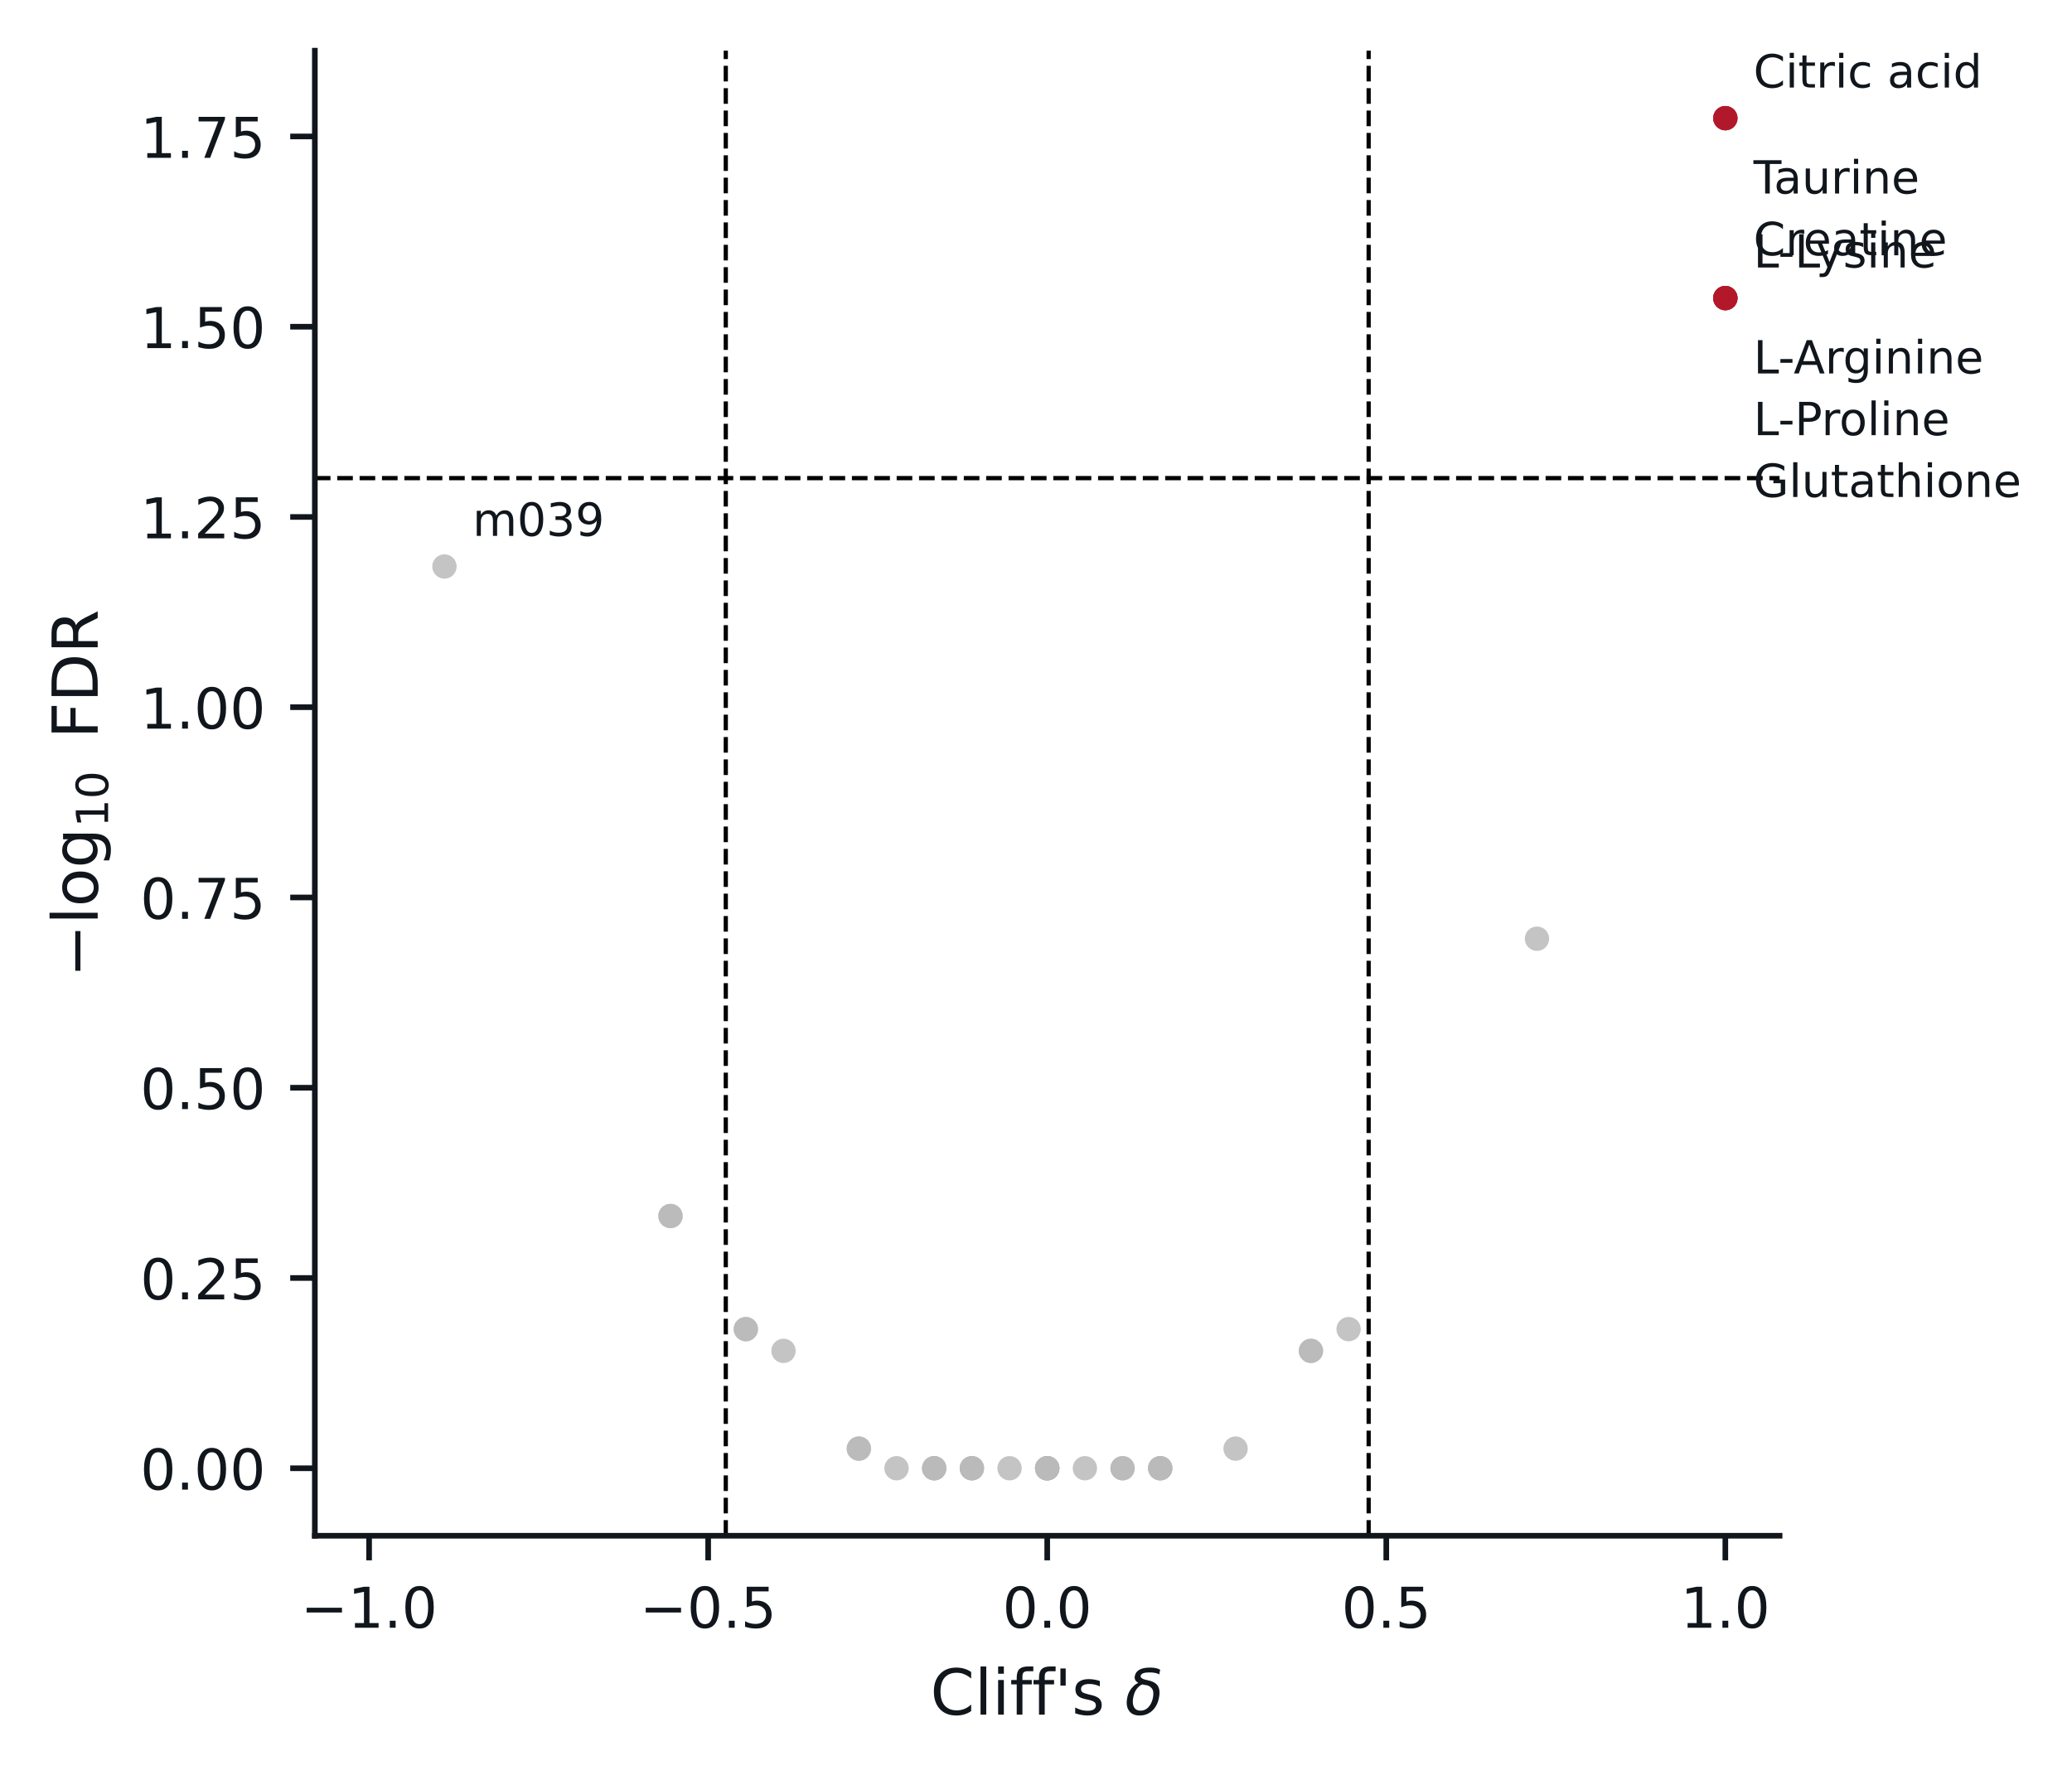
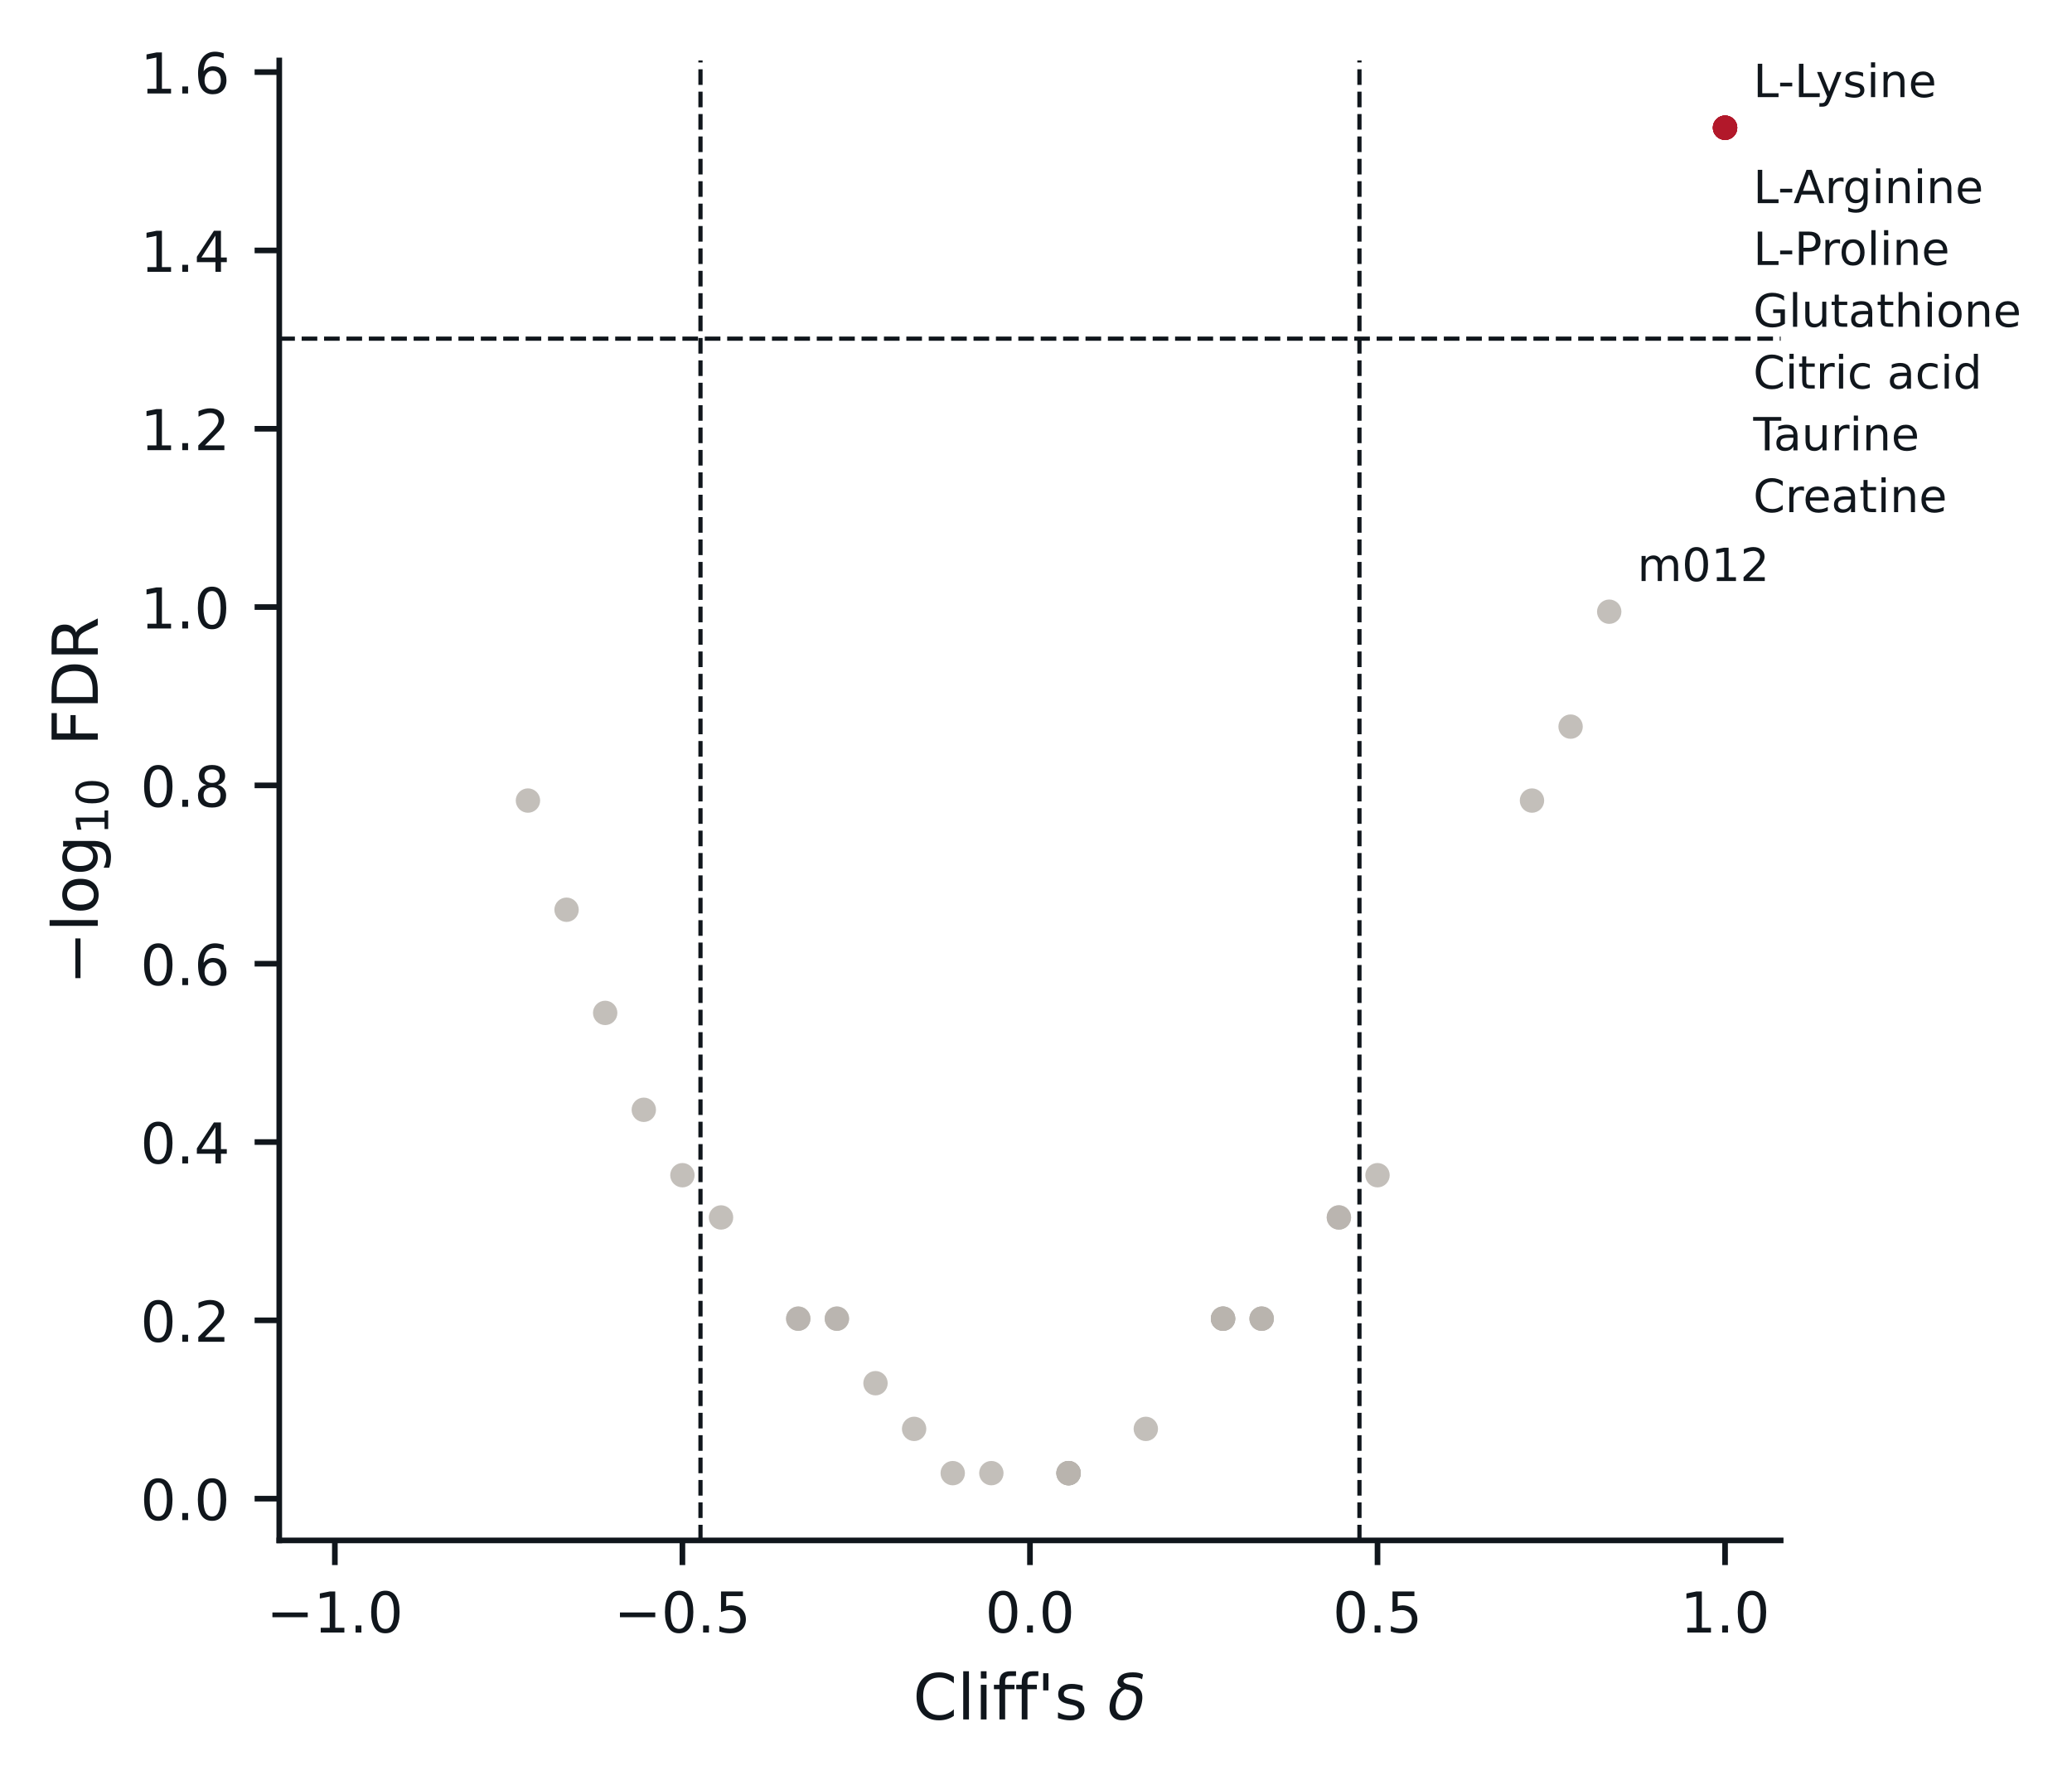
- <svg xmlns="http://www.w3.org/2000/svg" xmlns:xlink="http://www.w3.org/1999/xlink" width="294.446pt" height="252.925pt" viewBox="0 0 294.446 252.925" version="1.1">
+ <svg xmlns="http://www.w3.org/2000/svg" xmlns:xlink="http://www.w3.org/1999/xlink" width="294.209pt" height="253.409pt" viewBox="0 0 294.209 253.409" version="1.1">
  <defs>
    <style type="text/css">*{stroke-linejoin: round; stroke-linecap: butt}</style>
  </defs>
  <g id="figure_1">
    <g id="patch_1">
-       <path d="M 0 252.925  L 294.446 252.925  L 294.446 0  L 0 0  L 0 252.925  z " style="fill: none" />
+       <path d="M -0 253.409  L 294.209 253.409  L 294.209 0  L -0 0  L -0 253.409  z " style="fill: none" />
    </g>
    <g id="axes_1">
      <g id="patch_2">
-         <path d="M 44.742 218.272  L 252.893 218.272  L 252.893 7.2  L 44.742 7.2  L 44.742 218.272  z " style="fill: none" />
+         <path d="M 39.653 218.756  L 252.843 218.756  L 252.843 8.585  L 39.653 8.585  L 39.653 218.756  z " style="fill: none" />
      </g>
      <g id="PathCollection_1">
        <defs>
-           <path id="C0_0_5ba7ec639c" d="M 0 1.732  C 0.459 1.732 0.9 1.55 1.225 1.225  C 1.55 0.9 1.732 0.459 1.732 -0  C 1.732 -0.459 1.55 -0.9 1.225 -1.225  C 0.9 -1.55 0.459 -1.732 0 -1.732  C -0.459 -1.732 -0.9 -1.55 -1.225 -1.225  C -1.55 -0.9 -1.732 -0.459 -1.732 0  C -1.732 0.459 -1.55 0.9 -1.225 1.225  C -0.9 1.55 -0.459 1.732 0 1.732  z " />
+           <path id="C0_0_30619b198d" d="M 0 1.732  C 0.459 1.732 0.9 1.55 1.225 1.225  C 1.55 0.9 1.732 0.459 1.732 -0  C 1.732 -0.459 1.55 -0.9 1.225 -1.225  C 0.9 -1.55 0.459 -1.732 0 -1.732  C -0.459 -1.732 -0.9 -1.55 -1.225 -1.225  C -1.55 -0.9 -1.732 -0.459 -1.732 0  C -1.732 0.459 -1.55 0.9 -1.225 1.225  C -0.9 1.55 -0.459 1.732 0 1.732  z " />
        </defs>
-         <g clip-path="url(#p2caeb91e31)">
-           <use xlink:href="#C0_0_5ba7ec639c" x="245.183" y="42.365" style="fill: #b2182b; fill-opacity: 0.85" />
-         </g>
-         <g clip-path="url(#p2caeb91e31)">
-           <use xlink:href="#C0_0_5ba7ec639c" x="245.183" y="42.365" style="fill: #b2182b; fill-opacity: 0.85" />
-         </g>
-         <g clip-path="url(#p2caeb91e31)">
-           <use xlink:href="#C0_0_5ba7ec639c" x="245.183" y="42.365" style="fill: #b2182b; fill-opacity: 0.85" />
-         </g>
-         <g clip-path="url(#p2caeb91e31)">
-           <use xlink:href="#C0_0_5ba7ec639c" x="245.183" y="42.365" style="fill: #b2182b; fill-opacity: 0.85" />
-         </g>
-         <g clip-path="url(#p2caeb91e31)">
-           <use xlink:href="#C0_0_5ba7ec639c" x="245.183" y="16.794" style="fill: #b2182b; fill-opacity: 0.85" />
-         </g>
-         <g clip-path="url(#p2caeb91e31)">
-           <use xlink:href="#C0_0_5ba7ec639c" x="245.183" y="16.794" style="fill: #b2182b; fill-opacity: 0.85" />
-         </g>
-         <g clip-path="url(#p2caeb91e31)">
-           <use xlink:href="#C0_0_5ba7ec639c" x="245.183" y="16.794" style="fill: #b2182b; fill-opacity: 0.85" />
-         </g>
-         <g clip-path="url(#p2caeb91e31)">
-           <use xlink:href="#C0_0_5ba7ec639c" x="63.159" y="80.514" style="fill: #bababa; fill-opacity: 0.85" />
-         </g>
-         <g clip-path="url(#p2caeb91e31)">
-           <use xlink:href="#C0_0_5ba7ec639c" x="218.415" y="133.416" style="fill: #bababa; fill-opacity: 0.85" />
-         </g>
-         <g clip-path="url(#p2caeb91e31)">
-           <use xlink:href="#C0_0_5ba7ec639c" x="95.281" y="172.83" style="fill: #bababa; fill-opacity: 0.85" />
-         </g>
-         <g clip-path="url(#p2caeb91e31)">
-           <use xlink:href="#C0_0_5ba7ec639c" x="95.281" y="172.83" style="fill: #bababa; fill-opacity: 0.85" />
-         </g>
-         <g clip-path="url(#p2caeb91e31)">
-           <use xlink:href="#C0_0_5ba7ec639c" x="191.647" y="188.908" style="fill: #bababa; fill-opacity: 0.85" />
-         </g>
-         <g clip-path="url(#p2caeb91e31)">
-           <use xlink:href="#C0_0_5ba7ec639c" x="105.988" y="188.908" style="fill: #bababa; fill-opacity: 0.85" />
-         </g>
-         <g clip-path="url(#p2caeb91e31)">
-           <use xlink:href="#C0_0_5ba7ec639c" x="105.988" y="188.908" style="fill: #bababa; fill-opacity: 0.85" />
-         </g>
-         <g clip-path="url(#p2caeb91e31)">
-           <use xlink:href="#C0_0_5ba7ec639c" x="186.293" y="191.995" style="fill: #bababa; fill-opacity: 0.85" />
-         </g>
-         <g clip-path="url(#p2caeb91e31)">
-           <use xlink:href="#C0_0_5ba7ec639c" x="186.293" y="191.995" style="fill: #bababa; fill-opacity: 0.85" />
-         </g>
-         <g clip-path="url(#p2caeb91e31)">
-           <use xlink:href="#C0_0_5ba7ec639c" x="111.342" y="191.995" style="fill: #bababa; fill-opacity: 0.85" />
-         </g>
-         <g clip-path="url(#p2caeb91e31)">
-           <use xlink:href="#C0_0_5ba7ec639c" x="175.586" y="205.888" style="fill: #bababa; fill-opacity: 0.85" />
-         </g>
-         <g clip-path="url(#p2caeb91e31)">
-           <use xlink:href="#C0_0_5ba7ec639c" x="122.049" y="205.888" style="fill: #bababa; fill-opacity: 0.85" />
-         </g>
-         <g clip-path="url(#p2caeb91e31)">
-           <use xlink:href="#C0_0_5ba7ec639c" x="122.049" y="205.888" style="fill: #bababa; fill-opacity: 0.85" />
-         </g>
-         <g clip-path="url(#p2caeb91e31)">
-           <use xlink:href="#C0_0_5ba7ec639c" x="127.403" y="208.678" style="fill: #bababa; fill-opacity: 0.85" />
-         </g>
-         <g clip-path="url(#p2caeb91e31)">
-           <use xlink:href="#C0_0_5ba7ec639c" x="132.757" y="208.678" style="fill: #bababa; fill-opacity: 0.85" />
-         </g>
-         <g clip-path="url(#p2caeb91e31)">
-           <use xlink:href="#C0_0_5ba7ec639c" x="164.878" y="208.678" style="fill: #bababa; fill-opacity: 0.85" />
-         </g>
-         <g clip-path="url(#p2caeb91e31)">
-           <use xlink:href="#C0_0_5ba7ec639c" x="164.878" y="208.678" style="fill: #bababa; fill-opacity: 0.85" />
-         </g>
-         <g clip-path="url(#p2caeb91e31)">
-           <use xlink:href="#C0_0_5ba7ec639c" x="132.757" y="208.678" style="fill: #bababa; fill-opacity: 0.85" />
-         </g>
-         <g clip-path="url(#p2caeb91e31)">
-           <use xlink:href="#C0_0_5ba7ec639c" x="164.878" y="208.678" style="fill: #bababa; fill-opacity: 0.85" />
-         </g>
-         <g clip-path="url(#p2caeb91e31)">
-           <use xlink:href="#C0_0_5ba7ec639c" x="132.757" y="208.678" style="fill: #bababa; fill-opacity: 0.85" />
-         </g>
-         <g clip-path="url(#p2caeb91e31)">
-           <use xlink:href="#C0_0_5ba7ec639c" x="159.525" y="208.678" style="fill: #bababa; fill-opacity: 0.85" />
-         </g>
-         <g clip-path="url(#p2caeb91e31)">
-           <use xlink:href="#C0_0_5ba7ec639c" x="138.11" y="208.678" style="fill: #bababa; fill-opacity: 0.85" />
-         </g>
-         <g clip-path="url(#p2caeb91e31)">
-           <use xlink:href="#C0_0_5ba7ec639c" x="138.11" y="208.678" style="fill: #bababa; fill-opacity: 0.85" />
-         </g>
-         <g clip-path="url(#p2caeb91e31)">
-           <use xlink:href="#C0_0_5ba7ec639c" x="138.11" y="208.678" style="fill: #bababa; fill-opacity: 0.85" />
-         </g>
-         <g clip-path="url(#p2caeb91e31)">
-           <use xlink:href="#C0_0_5ba7ec639c" x="159.525" y="208.678" style="fill: #bababa; fill-opacity: 0.85" />
-         </g>
-         <g clip-path="url(#p2caeb91e31)">
-           <use xlink:href="#C0_0_5ba7ec639c" x="143.464" y="208.678" style="fill: #bababa; fill-opacity: 0.85" />
-         </g>
-         <g clip-path="url(#p2caeb91e31)">
-           <use xlink:href="#C0_0_5ba7ec639c" x="154.171" y="208.678" style="fill: #bababa; fill-opacity: 0.85" />
-         </g>
-         <g clip-path="url(#p2caeb91e31)">
-           <use xlink:href="#C0_0_5ba7ec639c" x="148.817" y="208.678" style="fill: #bababa; fill-opacity: 0.85" />
-         </g>
-         <g clip-path="url(#p2caeb91e31)">
-           <use xlink:href="#C0_0_5ba7ec639c" x="148.817" y="208.678" style="fill: #bababa; fill-opacity: 0.85" />
-         </g>
-         <g clip-path="url(#p2caeb91e31)">
-           <use xlink:href="#C0_0_5ba7ec639c" x="148.817" y="208.678" style="fill: #bababa; fill-opacity: 0.85" />
-         </g>
-         <g clip-path="url(#p2caeb91e31)">
-           <use xlink:href="#C0_0_5ba7ec639c" x="148.817" y="208.678" style="fill: #bababa; fill-opacity: 0.85" />
-         </g>
-         <g clip-path="url(#p2caeb91e31)">
-           <use xlink:href="#C0_0_5ba7ec639c" x="148.817" y="208.678" style="fill: #bababa; fill-opacity: 0.85" />
-         </g>
-         <g clip-path="url(#p2caeb91e31)">
-           <use xlink:href="#C0_0_5ba7ec639c" x="148.817" y="208.678" style="fill: #bababa; fill-opacity: 0.85" />
+         <g clip-path="url(#p2fa3272f26)">
+           <use xlink:href="#C0_0_30619b198d" x="244.947" y="18.139" style="fill: #b2182b; fill-opacity: 0.85" />
+         </g>
+         <g clip-path="url(#p2fa3272f26)">
+           <use xlink:href="#C0_0_30619b198d" x="244.947" y="18.139" style="fill: #b2182b; fill-opacity: 0.85" />
+         </g>
+         <g clip-path="url(#p2fa3272f26)">
+           <use xlink:href="#C0_0_30619b198d" x="244.947" y="18.139" style="fill: #b2182b; fill-opacity: 0.85" />
+         </g>
+         <g clip-path="url(#p2fa3272f26)">
+           <use xlink:href="#C0_0_30619b198d" x="244.947" y="18.139" style="fill: #b2182b; fill-opacity: 0.85" />
+         </g>
+         <g clip-path="url(#p2fa3272f26)">
+           <use xlink:href="#C0_0_30619b198d" x="244.947" y="18.139" style="fill: #b2182b; fill-opacity: 0.85" />
+         </g>
+         <g clip-path="url(#p2fa3272f26)">
+           <use xlink:href="#C0_0_30619b198d" x="244.947" y="18.139" style="fill: #b2182b; fill-opacity: 0.85" />
+         </g>
+         <g clip-path="url(#p2fa3272f26)">
+           <use xlink:href="#C0_0_30619b198d" x="244.947" y="18.139" style="fill: #b2182b; fill-opacity: 0.85" />
+         </g>
+         <g clip-path="url(#p2fa3272f26)">
+           <use xlink:href="#C0_0_30619b198d" x="228.497" y="86.868" style="fill: #b8b4ae; fill-opacity: 0.85" />
+         </g>
+         <g clip-path="url(#p2fa3272f26)">
+           <use xlink:href="#C0_0_30619b198d" x="223.013" y="103.189" style="fill: #b8b4ae; fill-opacity: 0.85" />
+         </g>
+         <g clip-path="url(#p2fa3272f26)">
+           <use xlink:href="#C0_0_30619b198d" x="217.53" y="113.69" style="fill: #b8b4ae; fill-opacity: 0.85" />
+         </g>
+         <g clip-path="url(#p2fa3272f26)">
+           <use xlink:href="#C0_0_30619b198d" x="74.965" y="113.69" style="fill: #b8b4ae; fill-opacity: 0.85" />
+         </g>
+         <g clip-path="url(#p2fa3272f26)">
+           <use xlink:href="#C0_0_30619b198d" x="80.448" y="129.193" style="fill: #b8b4ae; fill-opacity: 0.85" />
+         </g>
+         <g clip-path="url(#p2fa3272f26)">
+           <use xlink:href="#C0_0_30619b198d" x="85.931" y="143.844" style="fill: #b8b4ae; fill-opacity: 0.85" />
+         </g>
+         <g clip-path="url(#p2fa3272f26)">
+           <use xlink:href="#C0_0_30619b198d" x="91.415" y="157.603" style="fill: #b8b4ae; fill-opacity: 0.85" />
+         </g>
+         <g clip-path="url(#p2fa3272f26)">
+           <use xlink:href="#C0_0_30619b198d" x="195.597" y="166.892" style="fill: #b8b4ae; fill-opacity: 0.85" />
+         </g>
+         <g clip-path="url(#p2fa3272f26)">
+           <use xlink:href="#C0_0_30619b198d" x="96.898" y="166.892" style="fill: #b8b4ae; fill-opacity: 0.85" />
+         </g>
+         <g clip-path="url(#p2fa3272f26)">
+           <use xlink:href="#C0_0_30619b198d" x="190.114" y="172.893" style="fill: #b8b4ae; fill-opacity: 0.85" />
+         </g>
+         <g clip-path="url(#p2fa3272f26)">
+           <use xlink:href="#C0_0_30619b198d" x="190.114" y="172.893" style="fill: #b8b4ae; fill-opacity: 0.85" />
+         </g>
+         <g clip-path="url(#p2fa3272f26)">
+           <use xlink:href="#C0_0_30619b198d" x="102.381" y="172.893" style="fill: #b8b4ae; fill-opacity: 0.85" />
+         </g>
+         <g clip-path="url(#p2fa3272f26)">
+           <use xlink:href="#C0_0_30619b198d" x="179.147" y="187.267" style="fill: #b8b4ae; fill-opacity: 0.85" />
+         </g>
+         <g clip-path="url(#p2fa3272f26)">
+           <use xlink:href="#C0_0_30619b198d" x="113.348" y="187.267" style="fill: #b8b4ae; fill-opacity: 0.85" />
+         </g>
+         <g clip-path="url(#p2fa3272f26)">
+           <use xlink:href="#C0_0_30619b198d" x="179.147" y="187.267" style="fill: #b8b4ae; fill-opacity: 0.85" />
+         </g>
+         <g clip-path="url(#p2fa3272f26)">
+           <use xlink:href="#C0_0_30619b198d" x="179.147" y="187.267" style="fill: #b8b4ae; fill-opacity: 0.85" />
+         </g>
+         <g clip-path="url(#p2fa3272f26)">
+           <use xlink:href="#C0_0_30619b198d" x="113.348" y="187.267" style="fill: #b8b4ae; fill-opacity: 0.85" />
+         </g>
+         <g clip-path="url(#p2fa3272f26)">
+           <use xlink:href="#C0_0_30619b198d" x="173.664" y="187.267" style="fill: #b8b4ae; fill-opacity: 0.85" />
+         </g>
+         <g clip-path="url(#p2fa3272f26)">
+           <use xlink:href="#C0_0_30619b198d" x="118.831" y="187.267" style="fill: #b8b4ae; fill-opacity: 0.85" />
+         </g>
+         <g clip-path="url(#p2fa3272f26)">
+           <use xlink:href="#C0_0_30619b198d" x="173.664" y="187.267" style="fill: #b8b4ae; fill-opacity: 0.85" />
+         </g>
+         <g clip-path="url(#p2fa3272f26)">
+           <use xlink:href="#C0_0_30619b198d" x="173.664" y="187.267" style="fill: #b8b4ae; fill-opacity: 0.85" />
+         </g>
+         <g clip-path="url(#p2fa3272f26)">
+           <use xlink:href="#C0_0_30619b198d" x="118.831" y="187.267" style="fill: #b8b4ae; fill-opacity: 0.85" />
+         </g>
+         <g clip-path="url(#p2fa3272f26)">
+           <use xlink:href="#C0_0_30619b198d" x="173.664" y="187.267" style="fill: #b8b4ae; fill-opacity: 0.85" />
+         </g>
+         <g clip-path="url(#p2fa3272f26)">
+           <use xlink:href="#C0_0_30619b198d" x="124.314" y="196.431" style="fill: #b8b4ae; fill-opacity: 0.85" />
+         </g>
+         <g clip-path="url(#p2fa3272f26)">
+           <use xlink:href="#C0_0_30619b198d" x="162.697" y="202.917" style="fill: #b8b4ae; fill-opacity: 0.85" />
+         </g>
+         <g clip-path="url(#p2fa3272f26)">
+           <use xlink:href="#C0_0_30619b198d" x="129.798" y="202.917" style="fill: #b8b4ae; fill-opacity: 0.85" />
+         </g>
+         <g clip-path="url(#p2fa3272f26)">
+           <use xlink:href="#C0_0_30619b198d" x="135.281" y="209.203" style="fill: #b8b4ae; fill-opacity: 0.85" />
+         </g>
+         <g clip-path="url(#p2fa3272f26)">
+           <use xlink:href="#C0_0_30619b198d" x="151.731" y="209.203" style="fill: #b8b4ae; fill-opacity: 0.85" />
+         </g>
+         <g clip-path="url(#p2fa3272f26)">
+           <use xlink:href="#C0_0_30619b198d" x="151.731" y="209.203" style="fill: #b8b4ae; fill-opacity: 0.85" />
+         </g>
+         <g clip-path="url(#p2fa3272f26)">
+           <use xlink:href="#C0_0_30619b198d" x="151.731" y="209.203" style="fill: #b8b4ae; fill-opacity: 0.85" />
+         </g>
+         <g clip-path="url(#p2fa3272f26)">
+           <use xlink:href="#C0_0_30619b198d" x="140.764" y="209.203" style="fill: #b8b4ae; fill-opacity: 0.85" />
+         </g>
+         <g clip-path="url(#p2fa3272f26)">
+           <use xlink:href="#C0_0_30619b198d" x="151.731" y="209.203" style="fill: #b8b4ae; fill-opacity: 0.85" />
+         </g>
+         <g clip-path="url(#p2fa3272f26)">
+           <use xlink:href="#C0_0_30619b198d" x="151.731" y="209.203" style="fill: #b8b4ae; fill-opacity: 0.85" />
        </g>
      </g>
      <g id="matplotlib.axis_1">
        <g id="xtick_1">
          <g id="line2d_1">
            <defs>
-               <path id="m6868552925" d="M 0 0  L 0 3.5  " style="stroke: #10161c; stroke-width: 0.8" />
+               <path id="m3837ef1dcd" d="M 0 0  L 0 3.5  " style="stroke: #10161c; stroke-width: 0.8" />
            </defs>
            <g>
-               <use xlink:href="#m6868552925" x="52.452" y="218.272" style="fill: #10161c; stroke: #10161c; stroke-width: 0.8" />
+               <use xlink:href="#m3837ef1dcd" x="47.548" y="218.756" style="fill: #10161c; stroke: #10161c; stroke-width: 0.8" />
            </g>
          </g>
          <g id="text_1">
-             <text style="font-size: 8px; font-family: 'DejaVu Sans', 'Bitstream Vera Sans', 'Computer Modern Sans Serif', 'Lucida Grande', 'Verdana', 'Geneva', 'Lucid', 'Arial', 'Helvetica', 'Avant Garde', sans-serif; text-anchor: middle; fill: #10161c" x="52.452" y="231.351" transform="rotate(-0 52.45176 231.3508)">−1.0</text>
+             <text style="font-size: 8px; font-family: 'DejaVu Sans', 'Bitstream Vera Sans', 'Computer Modern Sans Serif', 'Lucida Grande', 'Verdana', 'Geneva', 'Lucid', 'Arial', 'Helvetica', 'Avant Garde', sans-serif; text-anchor: middle; fill: #10161c" x="47.548" y="231.835" transform="rotate(-0 47.54843 231.8348)">−1.0</text>
          </g>
        </g>
        <g id="xtick_2">
          <g id="line2d_2">
            <g>
-               <use xlink:href="#m6868552925" x="100.635" y="218.272" style="fill: #10161c; stroke: #10161c; stroke-width: 0.8" />
+               <use xlink:href="#m3837ef1dcd" x="96.898" y="218.756" style="fill: #10161c; stroke: #10161c; stroke-width: 0.8" />
            </g>
          </g>
          <g id="text_2">
-             <text style="font-size: 8px; font-family: 'DejaVu Sans', 'Bitstream Vera Sans', 'Computer Modern Sans Serif', 'Lucida Grande', 'Verdana', 'Geneva', 'Lucid', 'Arial', 'Helvetica', 'Avant Garde', sans-serif; text-anchor: middle; fill: #10161c" x="100.635" y="231.351" transform="rotate(-0 100.6346 231.3508)">−0.5</text>
+             <text style="font-size: 8px; font-family: 'DejaVu Sans', 'Bitstream Vera Sans', 'Computer Modern Sans Serif', 'Lucida Grande', 'Verdana', 'Geneva', 'Lucid', 'Arial', 'Helvetica', 'Avant Garde', sans-serif; text-anchor: middle; fill: #10161c" x="96.898" y="231.835" transform="rotate(-0 96.89796 231.8348)">−0.5</text>
          </g>
        </g>
        <g id="xtick_3">
          <g id="line2d_3">
            <g>
-               <use xlink:href="#m6868552925" x="148.817" y="218.272" style="fill: #10161c; stroke: #10161c; stroke-width: 0.8" />
+               <use xlink:href="#m3837ef1dcd" x="146.248" y="218.756" style="fill: #10161c; stroke: #10161c; stroke-width: 0.8" />
            </g>
          </g>
          <g id="text_3">
-             <text style="font-size: 8px; font-family: 'DejaVu Sans', 'Bitstream Vera Sans', 'Computer Modern Sans Serif', 'Lucida Grande', 'Verdana', 'Geneva', 'Lucid', 'Arial', 'Helvetica', 'Avant Garde', sans-serif; text-anchor: middle; fill: #10161c" x="148.817" y="231.351" transform="rotate(-0 148.8175 231.3508)">0.0</text>
+             <text style="font-size: 8px; font-family: 'DejaVu Sans', 'Bitstream Vera Sans', 'Computer Modern Sans Serif', 'Lucida Grande', 'Verdana', 'Geneva', 'Lucid', 'Arial', 'Helvetica', 'Avant Garde', sans-serif; text-anchor: middle; fill: #10161c" x="146.248" y="231.835" transform="rotate(-0 146.2475 231.8348)">0.0</text>
          </g>
        </g>
        <g id="xtick_4">
          <g id="line2d_4">
            <g>
-               <use xlink:href="#m6868552925" x="197" y="218.272" style="fill: #10161c; stroke: #10161c; stroke-width: 0.8" />
+               <use xlink:href="#m3837ef1dcd" x="195.597" y="218.756" style="fill: #10161c; stroke: #10161c; stroke-width: 0.8" />
            </g>
          </g>
          <g id="text_4">
-             <text style="font-size: 8px; font-family: 'DejaVu Sans', 'Bitstream Vera Sans', 'Computer Modern Sans Serif', 'Lucida Grande', 'Verdana', 'Geneva', 'Lucid', 'Arial', 'Helvetica', 'Avant Garde', sans-serif; text-anchor: middle; fill: #10161c" x="197" y="231.351" transform="rotate(-0 197.0004 231.3508)">0.5</text>
+             <text style="font-size: 8px; font-family: 'DejaVu Sans', 'Bitstream Vera Sans', 'Computer Modern Sans Serif', 'Lucida Grande', 'Verdana', 'Geneva', 'Lucid', 'Arial', 'Helvetica', 'Avant Garde', sans-serif; text-anchor: middle; fill: #10161c" x="195.597" y="231.835" transform="rotate(-0 195.597 231.8348)">0.5</text>
          </g>
        </g>
        <g id="xtick_5">
          <g id="line2d_5">
            <g>
-               <use xlink:href="#m6868552925" x="245.183" y="218.272" style="fill: #10161c; stroke: #10161c; stroke-width: 0.8" />
+               <use xlink:href="#m3837ef1dcd" x="244.947" y="218.756" style="fill: #10161c; stroke: #10161c; stroke-width: 0.8" />
            </g>
          </g>
          <g id="text_5">
-             <text style="font-size: 8px; font-family: 'DejaVu Sans', 'Bitstream Vera Sans', 'Computer Modern Sans Serif', 'Lucida Grande', 'Verdana', 'Geneva', 'Lucid', 'Arial', 'Helvetica', 'Avant Garde', sans-serif; text-anchor: middle; fill: #10161c" x="245.183" y="231.351" transform="rotate(-0 245.1832 231.3508)">1.0</text>
+             <text style="font-size: 8px; font-family: 'DejaVu Sans', 'Bitstream Vera Sans', 'Computer Modern Sans Serif', 'Lucida Grande', 'Verdana', 'Geneva', 'Lucid', 'Arial', 'Helvetica', 'Avant Garde', sans-serif; text-anchor: middle; fill: #10161c" x="244.947" y="231.835" transform="rotate(-0 244.9466 231.8348)">1.0</text>
          </g>
        </g>
        <g id="text_6">
-           <g style="fill: #10161c" transform="translate(132.2125 243.8531)">
+           <g style="fill: #10161c" transform="translate(129.6425 244.3372)">
            <text>
              <tspan x="0" y="-0.156" style="font-size: 9px; font-family: 'DejaVu Sans'; fill: #10161c">C</tspan>
              <tspan x="6.284" y="-0.156" style="font-size: 9px; font-family: 'DejaVu Sans'; fill: #10161c">l</tspan>
              <tspan x="8.785" y="-0.156" style="font-size: 9px; font-family: 'DejaVu Sans'; fill: #10161c">i</tspan>
              <tspan x="11.285" y="-0.156" style="font-size: 9px; font-family: 'DejaVu Sans'; fill: #10161c">f</tspan>
              <tspan x="14.454" y="-0.156" style="font-size: 9px; font-family: 'DejaVu Sans'; fill: #10161c">f</tspan>
              <tspan x="17.622" y="-0.156" style="font-size: 9px; font-family: 'DejaVu Sans'; fill: #10161c">'</tspan>
              <tspan x="20.096" y="-0.156" style="font-size: 9px; font-family: 'DejaVu Sans'; fill: #10161c">s</tspan>
              <tspan x="24.785" y="-0.156" style="font-size: 9px; font-family: 'DejaVu Sans'; fill: #10161c"> </tspan>
              <tspan x="27.646" y="-0.156" style="font-style: oblique; font-size: 9px; font-family: 'DejaVu Sans'; fill: #10161c">δ</tspan>
            </text>
          </g>
        </g>
      </g>
      <g id="matplotlib.axis_2">
        <g id="ytick_1">
          <g id="line2d_6">
            <defs>
-               <path id="m91942b7268" d="M 0 0  L -3.5 0  " style="stroke: #10161c; stroke-width: 0.8" />
+               <path id="mbd4ef54582" d="M 0 0  L -3.5 0  " style="stroke: #10161c; stroke-width: 0.8" />
            </defs>
            <g>
-               <use xlink:href="#m91942b7268" x="44.742" y="208.678" style="fill: #10161c; stroke: #10161c; stroke-width: 0.8" />
+               <use xlink:href="#mbd4ef54582" x="39.653" y="212.829" style="fill: #10161c; stroke: #10161c; stroke-width: 0.8" />
            </g>
          </g>
          <g id="text_7">
-             <text style="font-size: 8px; font-family: 'DejaVu Sans', 'Bitstream Vera Sans', 'Computer Modern Sans Serif', 'Lucida Grande', 'Verdana', 'Geneva', 'Lucid', 'Arial', 'Helvetica', 'Avant Garde', sans-serif; text-anchor: end; fill: #10161c" x="37.742" y="211.717" transform="rotate(-0 37.7425 211.7172)">0.00</text>
+             <text style="font-size: 8px; font-family: 'DejaVu Sans', 'Bitstream Vera Sans', 'Computer Modern Sans Serif', 'Lucida Grande', 'Verdana', 'Geneva', 'Lucid', 'Arial', 'Helvetica', 'Avant Garde', sans-serif; text-anchor: end; fill: #10161c" x="32.653" y="215.868" transform="rotate(-0 32.6525 215.8683)">0.0</text>
          </g>
        </g>
        <g id="ytick_2">
          <g id="line2d_7">
            <g>
-               <use xlink:href="#m91942b7268" x="44.742" y="181.637" style="fill: #10161c; stroke: #10161c; stroke-width: 0.8" />
+               <use xlink:href="#mbd4ef54582" x="39.653" y="187.505" style="fill: #10161c; stroke: #10161c; stroke-width: 0.8" />
            </g>
          </g>
          <g id="text_8">
-             <text style="font-size: 8px; font-family: 'DejaVu Sans', 'Bitstream Vera Sans', 'Computer Modern Sans Serif', 'Lucida Grande', 'Verdana', 'Geneva', 'Lucid', 'Arial', 'Helvetica', 'Avant Garde', sans-serif; text-anchor: end; fill: #10161c" x="37.742" y="184.676" transform="rotate(-0 37.7425 184.6764)">0.25</text>
+             <text style="font-size: 8px; font-family: 'DejaVu Sans', 'Bitstream Vera Sans', 'Computer Modern Sans Serif', 'Lucida Grande', 'Verdana', 'Geneva', 'Lucid', 'Arial', 'Helvetica', 'Avant Garde', sans-serif; text-anchor: end; fill: #10161c" x="32.653" y="190.545" transform="rotate(-0 32.6525 190.5446)">0.2</text>
          </g>
        </g>
        <g id="ytick_3">
          <g id="line2d_8">
            <g>
-               <use xlink:href="#m91942b7268" x="44.742" y="154.596" style="fill: #10161c; stroke: #10161c; stroke-width: 0.8" />
+               <use xlink:href="#mbd4ef54582" x="39.653" y="162.182" style="fill: #10161c; stroke: #10161c; stroke-width: 0.8" />
            </g>
          </g>
          <g id="text_9">
-             <text style="font-size: 8px; font-family: 'DejaVu Sans', 'Bitstream Vera Sans', 'Computer Modern Sans Serif', 'Lucida Grande', 'Verdana', 'Geneva', 'Lucid', 'Arial', 'Helvetica', 'Avant Garde', sans-serif; text-anchor: end; fill: #10161c" x="37.742" y="157.636" transform="rotate(-0 37.7425 157.6356)">0.50</text>
+             <text style="font-size: 8px; font-family: 'DejaVu Sans', 'Bitstream Vera Sans', 'Computer Modern Sans Serif', 'Lucida Grande', 'Verdana', 'Geneva', 'Lucid', 'Arial', 'Helvetica', 'Avant Garde', sans-serif; text-anchor: end; fill: #10161c" x="32.653" y="165.221" transform="rotate(-0 32.6525 165.2209)">0.4</text>
          </g>
        </g>
        <g id="ytick_4">
          <g id="line2d_9">
            <g>
-               <use xlink:href="#m91942b7268" x="44.742" y="127.555" style="fill: #10161c; stroke: #10161c; stroke-width: 0.8" />
+               <use xlink:href="#mbd4ef54582" x="39.653" y="136.858" style="fill: #10161c; stroke: #10161c; stroke-width: 0.8" />
            </g>
          </g>
          <g id="text_10">
-             <text style="font-size: 8px; font-family: 'DejaVu Sans', 'Bitstream Vera Sans', 'Computer Modern Sans Serif', 'Lucida Grande', 'Verdana', 'Geneva', 'Lucid', 'Arial', 'Helvetica', 'Avant Garde', sans-serif; text-anchor: end; fill: #10161c" x="37.742" y="130.595" transform="rotate(-0 37.7425 130.5949)">0.75</text>
+             <text style="font-size: 8px; font-family: 'DejaVu Sans', 'Bitstream Vera Sans', 'Computer Modern Sans Serif', 'Lucida Grande', 'Verdana', 'Geneva', 'Lucid', 'Arial', 'Helvetica', 'Avant Garde', sans-serif; text-anchor: end; fill: #10161c" x="32.653" y="139.897" transform="rotate(-0 32.6525 139.8972)">0.6</text>
          </g>
        </g>
        <g id="ytick_5">
          <g id="line2d_10">
            <g>
-               <use xlink:href="#m91942b7268" x="44.742" y="100.515" style="fill: #10161c; stroke: #10161c; stroke-width: 0.8" />
+               <use xlink:href="#mbd4ef54582" x="39.653" y="111.534" style="fill: #10161c; stroke: #10161c; stroke-width: 0.8" />
            </g>
          </g>
          <g id="text_11">
-             <text style="font-size: 8px; font-family: 'DejaVu Sans', 'Bitstream Vera Sans', 'Computer Modern Sans Serif', 'Lucida Grande', 'Verdana', 'Geneva', 'Lucid', 'Arial', 'Helvetica', 'Avant Garde', sans-serif; text-anchor: end; fill: #10161c" x="37.742" y="103.554" transform="rotate(-0 37.7425 103.5541)">1.00</text>
+             <text style="font-size: 8px; font-family: 'DejaVu Sans', 'Bitstream Vera Sans', 'Computer Modern Sans Serif', 'Lucida Grande', 'Verdana', 'Geneva', 'Lucid', 'Arial', 'Helvetica', 'Avant Garde', sans-serif; text-anchor: end; fill: #10161c" x="32.653" y="114.574" transform="rotate(-0 32.6525 114.5735)">0.8</text>
          </g>
        </g>
        <g id="ytick_6">
          <g id="line2d_11">
            <g>
-               <use xlink:href="#m91942b7268" x="44.742" y="73.474" style="fill: #10161c; stroke: #10161c; stroke-width: 0.8" />
+               <use xlink:href="#mbd4ef54582" x="39.653" y="86.21" style="fill: #10161c; stroke: #10161c; stroke-width: 0.8" />
            </g>
          </g>
          <g id="text_12">
-             <text style="font-size: 8px; font-family: 'DejaVu Sans', 'Bitstream Vera Sans', 'Computer Modern Sans Serif', 'Lucida Grande', 'Verdana', 'Geneva', 'Lucid', 'Arial', 'Helvetica', 'Avant Garde', sans-serif; text-anchor: end; fill: #10161c" x="37.742" y="76.513" transform="rotate(-0 37.7425 76.51329)">1.25</text>
+             <text style="font-size: 8px; font-family: 'DejaVu Sans', 'Bitstream Vera Sans', 'Computer Modern Sans Serif', 'Lucida Grande', 'Verdana', 'Geneva', 'Lucid', 'Arial', 'Helvetica', 'Avant Garde', sans-serif; text-anchor: end; fill: #10161c" x="32.653" y="89.25" transform="rotate(-0 32.6525 89.24983)">1.0</text>
          </g>
        </g>
        <g id="ytick_7">
          <g id="line2d_12">
            <g>
-               <use xlink:href="#m91942b7268" x="44.742" y="46.433" style="fill: #10161c; stroke: #10161c; stroke-width: 0.8" />
+               <use xlink:href="#mbd4ef54582" x="39.653" y="60.887" style="fill: #10161c; stroke: #10161c; stroke-width: 0.8" />
            </g>
          </g>
          <g id="text_13">
-             <text style="font-size: 8px; font-family: 'DejaVu Sans', 'Bitstream Vera Sans', 'Computer Modern Sans Serif', 'Lucida Grande', 'Verdana', 'Geneva', 'Lucid', 'Arial', 'Helvetica', 'Avant Garde', sans-serif; text-anchor: end; fill: #10161c" x="37.742" y="49.473" transform="rotate(-0 37.7425 49.47251)">1.50</text>
+             <text style="font-size: 8px; font-family: 'DejaVu Sans', 'Bitstream Vera Sans', 'Computer Modern Sans Serif', 'Lucida Grande', 'Verdana', 'Geneva', 'Lucid', 'Arial', 'Helvetica', 'Avant Garde', sans-serif; text-anchor: end; fill: #10161c" x="32.653" y="63.926" transform="rotate(-0 32.6525 63.92614)">1.2</text>
          </g>
        </g>
        <g id="ytick_8">
          <g id="line2d_13">
            <g>
-               <use xlink:href="#m91942b7268" x="44.742" y="19.392" style="fill: #10161c; stroke: #10161c; stroke-width: 0.8" />
+               <use xlink:href="#mbd4ef54582" x="39.653" y="35.563" style="fill: #10161c; stroke: #10161c; stroke-width: 0.8" />
            </g>
          </g>
          <g id="text_14">
-             <text style="font-size: 8px; font-family: 'DejaVu Sans', 'Bitstream Vera Sans', 'Computer Modern Sans Serif', 'Lucida Grande', 'Verdana', 'Geneva', 'Lucid', 'Arial', 'Helvetica', 'Avant Garde', sans-serif; text-anchor: end; fill: #10161c" x="37.742" y="22.432" transform="rotate(-0 37.7425 22.43173)">1.75</text>
-           </g>
-         </g>
-         <g id="text_15">
-           <g style="fill: #10161c" transform="translate(14.04 138.926) rotate(-90)">
+             <text style="font-size: 8px; font-family: 'DejaVu Sans', 'Bitstream Vera Sans', 'Computer Modern Sans Serif', 'Lucida Grande', 'Verdana', 'Geneva', 'Lucid', 'Arial', 'Helvetica', 'Avant Garde', sans-serif; text-anchor: end; fill: #10161c" x="32.653" y="38.602" transform="rotate(-0 32.6525 38.60244)">1.4</text>
+           </g>
+         </g>
+         <g id="ytick_9">
+           <g id="line2d_14">
+             <g>
+               <use xlink:href="#mbd4ef54582" x="39.653" y="10.239" style="fill: #10161c; stroke: #10161c; stroke-width: 0.8" />
+             </g>
+           </g>
+           <g id="text_15">
+             <text style="font-size: 8px; font-family: 'DejaVu Sans', 'Bitstream Vera Sans', 'Computer Modern Sans Serif', 'Lucida Grande', 'Verdana', 'Geneva', 'Lucid', 'Arial', 'Helvetica', 'Avant Garde', sans-serif; text-anchor: end; fill: #10161c" x="32.653" y="13.279" transform="rotate(-0 32.6525 13.27875)">1.6</text>
+           </g>
+         </g>
+         <g id="text_16">
+           <g style="fill: #10161c" transform="translate(14.04 139.8608) rotate(-90)">
            <text>
              <tspan x="0" y="-0.156" style="font-size: 9px; font-family: 'DejaVu Sans'; fill: #10161c">−</tspan>
              <tspan x="7.541" y="-0.156" style="font-size: 9px; font-family: 'DejaVu Sans'; fill: #10161c">l</tspan>
              <tspan x="10.042" y="-0.156" style="font-size: 9px; font-family: 'DejaVu Sans'; fill: #10161c">o</tspan>
              <tspan x="15.548" y="-0.156" style="font-size: 9px; font-family: 'DejaVu Sans'; fill: #10161c">g</tspan>
              <tspan x="31.071" y="-0.156" style="font-size: 9px; font-family: 'DejaVu Sans'; fill: #10161c"> </tspan>
              <tspan x="33.932" y="-0.156" style="font-size: 9px; font-family: 'DejaVu Sans'; fill: #10161c">F</tspan>
              <tspan x="39.108" y="-0.156" style="font-size: 9px; font-family: 'DejaVu Sans'; fill: #10161c">D</tspan>
              <tspan x="46.038" y="-0.156" style="font-size: 9px; font-family: 'DejaVu Sans'; fill: #10161c">R</tspan>
              <tspan x="21.347" y="1.32" style="font-size: 6.3px; font-family: 'DejaVu Sans'; fill: #10161c">1</tspan>
              <tspan x="25.355" y="1.32" style="font-size: 6.3px; font-family: 'DejaVu Sans'; fill: #10161c">0</tspan>
            </text>
          </g>
        </g>
      </g>
-       <g id="line2d_14">
-         <path d="M 44.742 67.954  L 252.893 67.954  " clip-path="url(#p2caeb91e31)" style="fill: none; stroke-dasharray: 2.22,0.96; stroke-dashoffset: 0; stroke: #000000; stroke-width: 0.6" />
-       </g>
      <g id="line2d_15">
-         <path d="M 103.14 218.272  L 103.14 7.2  " clip-path="url(#p2caeb91e31)" style="fill: none; stroke-dasharray: 2.22,0.96; stroke-dashoffset: 0; stroke: #000000; stroke-width: 0.6" />
+         <path d="M 39.653 48.094  L 252.843 48.094  " clip-path="url(#p2fa3272f26)" style="fill: none; stroke-dasharray: 2.22,0.96; stroke-dashoffset: 0; stroke: #10161c; stroke-width: 0.6" />
      </g>
      <g id="line2d_16">
-         <path d="M 194.495 218.272  L 194.495 7.2  " clip-path="url(#p2caeb91e31)" style="fill: none; stroke-dasharray: 2.22,0.96; stroke-dashoffset: 0; stroke: #000000; stroke-width: 0.6" />
+         <path d="M 99.464 218.756  L 99.464 8.585  " clip-path="url(#p2fa3272f26)" style="fill: none; stroke-dasharray: 2.22,0.96; stroke-dashoffset: 0; stroke: #10161c; stroke-width: 0.6" />
+       </g>
+       <g id="line2d_17">
+         <path d="M 193.031 218.756  L 193.031 8.585  " clip-path="url(#p2fa3272f26)" style="fill: none; stroke-dasharray: 2.22,0.96; stroke-dashoffset: 0; stroke: #10161c; stroke-width: 0.6" />
      </g>
      <g id="patch_3">
-         <path d="M 44.742 218.272  L 44.742 7.2  " style="fill: none; stroke: #10161c; stroke-width: 0.8; stroke-linejoin: miter; stroke-linecap: square" />
+         <path d="M 39.653 218.756  L 39.653 8.585  " style="fill: none; stroke: #10161c; stroke-width: 0.8; stroke-linejoin: miter; stroke-linecap: square" />
      </g>
      <g id="patch_4">
-         <path d="M 44.742 218.272  L 252.893 218.272  " style="fill: none; stroke: #10161c; stroke-width: 0.8; stroke-linejoin: miter; stroke-linecap: square" />
-       </g>
-       <g id="text_16">
-         <text style="font-size: 6.5px; font-family: 'DejaVu Sans', 'Bitstream Vera Sans', 'Computer Modern Sans Serif', 'Lucida Grande', 'Verdana', 'Geneva', 'Lucid', 'Arial', 'Helvetica', 'Avant Garde', sans-serif; text-anchor: start; fill: #10161c" x="249.183" y="12.442" transform="rotate(-0 249.1832 12.44238)">Citric acid</text>
+         <path d="M 39.653 218.756  L 252.843 218.756  " style="fill: none; stroke: #10161c; stroke-width: 0.8; stroke-linejoin: miter; stroke-linecap: square" />
      </g>
      <g id="text_17">
-         <text style="font-size: 6.5px; font-family: 'DejaVu Sans', 'Bitstream Vera Sans', 'Computer Modern Sans Serif', 'Lucida Grande', 'Verdana', 'Geneva', 'Lucid', 'Arial', 'Helvetica', 'Avant Garde', sans-serif; text-anchor: start; fill: #10161c" x="249.183" y="27.508" transform="rotate(-0 249.1832 27.50817)">Taurine</text>
+         <text style="font-size: 6.5px; font-family: 'DejaVu Sans', 'Bitstream Vera Sans', 'Computer Modern Sans Serif', 'Lucida Grande', 'Verdana', 'Geneva', 'Lucid', 'Arial', 'Helvetica', 'Avant Garde', sans-serif; text-anchor: start; fill: #10161c" x="248.947" y="13.787" transform="rotate(-0 248.9466 13.78689)">L-Lysine</text>
      </g>
      <g id="text_18">
-         <text style="font-size: 6.5px; font-family: 'DejaVu Sans', 'Bitstream Vera Sans', 'Computer Modern Sans Serif', 'Lucida Grande', 'Verdana', 'Geneva', 'Lucid', 'Arial', 'Helvetica', 'Avant Garde', sans-serif; text-anchor: start; fill: #10161c" x="249.183" y="36.283" transform="rotate(-0 249.1832 36.28317)">Creatine</text>
+         <text style="font-size: 6.5px; font-family: 'DejaVu Sans', 'Bitstream Vera Sans', 'Computer Modern Sans Serif', 'Lucida Grande', 'Verdana', 'Geneva', 'Lucid', 'Arial', 'Helvetica', 'Avant Garde', sans-serif; text-anchor: start; fill: #10161c" x="248.947" y="28.853" transform="rotate(-0 248.9466 28.85267)">L-Arginine</text>
      </g>
      <g id="text_19">
-         <text style="font-size: 6.5px; font-family: 'DejaVu Sans', 'Bitstream Vera Sans', 'Computer Modern Sans Serif', 'Lucida Grande', 'Verdana', 'Geneva', 'Lucid', 'Arial', 'Helvetica', 'Avant Garde', sans-serif; text-anchor: start; fill: #10161c" x="249.183" y="38.013" transform="rotate(-0 249.1832 38.01297)">L-Lysine</text>
+         <text style="font-size: 6.5px; font-family: 'DejaVu Sans', 'Bitstream Vera Sans', 'Computer Modern Sans Serif', 'Lucida Grande', 'Verdana', 'Geneva', 'Lucid', 'Arial', 'Helvetica', 'Avant Garde', sans-serif; text-anchor: start; fill: #10161c" x="248.947" y="37.628" transform="rotate(-0 248.9466 37.62767)">L-Proline</text>
      </g>
      <g id="text_20">
-         <text style="font-size: 6.5px; font-family: 'DejaVu Sans', 'Bitstream Vera Sans', 'Computer Modern Sans Serif', 'Lucida Grande', 'Verdana', 'Geneva', 'Lucid', 'Arial', 'Helvetica', 'Avant Garde', sans-serif; text-anchor: start; fill: #10161c" x="249.183" y="53.079" transform="rotate(-0 249.1832 53.07875)">L-Arginine</text>
+         <text style="font-size: 6.5px; font-family: 'DejaVu Sans', 'Bitstream Vera Sans', 'Computer Modern Sans Serif', 'Lucida Grande', 'Verdana', 'Geneva', 'Lucid', 'Arial', 'Helvetica', 'Avant Garde', sans-serif; text-anchor: start; fill: #10161c" x="248.947" y="46.403" transform="rotate(-0 248.9466 46.40267)">Glutathione</text>
      </g>
      <g id="text_21">
-         <text style="font-size: 6.5px; font-family: 'DejaVu Sans', 'Bitstream Vera Sans', 'Computer Modern Sans Serif', 'Lucida Grande', 'Verdana', 'Geneva', 'Lucid', 'Arial', 'Helvetica', 'Avant Garde', sans-serif; text-anchor: start; fill: #10161c" x="249.183" y="61.854" transform="rotate(-0 249.1832 61.85375)">L-Proline</text>
+         <text style="font-size: 6.5px; font-family: 'DejaVu Sans', 'Bitstream Vera Sans', 'Computer Modern Sans Serif', 'Lucida Grande', 'Verdana', 'Geneva', 'Lucid', 'Arial', 'Helvetica', 'Avant Garde', sans-serif; text-anchor: start; fill: #10161c" x="248.947" y="55.178" transform="rotate(-0 248.9466 55.17767)">Citric acid</text>
      </g>
      <g id="text_22">
-         <text style="font-size: 6.5px; font-family: 'DejaVu Sans', 'Bitstream Vera Sans', 'Computer Modern Sans Serif', 'Lucida Grande', 'Verdana', 'Geneva', 'Lucid', 'Arial', 'Helvetica', 'Avant Garde', sans-serif; text-anchor: start; fill: #10161c" x="249.183" y="70.629" transform="rotate(-0 249.1832 70.62875)">Glutathione</text>
+         <text style="font-size: 6.5px; font-family: 'DejaVu Sans', 'Bitstream Vera Sans', 'Computer Modern Sans Serif', 'Lucida Grande', 'Verdana', 'Geneva', 'Lucid', 'Arial', 'Helvetica', 'Avant Garde', sans-serif; text-anchor: start; fill: #10161c" x="248.947" y="63.953" transform="rotate(-0 248.9466 63.95267)">Taurine</text>
      </g>
      <g id="text_23">
-         <text style="font-size: 6.5px; font-family: 'DejaVu Sans', 'Bitstream Vera Sans', 'Computer Modern Sans Serif', 'Lucida Grande', 'Verdana', 'Geneva', 'Lucid', 'Arial', 'Helvetica', 'Avant Garde', sans-serif; text-anchor: start; fill: #10161c" x="67.159" y="76.162" transform="rotate(-0 67.15906 76.16213)">m039</text>
+         <text style="font-size: 6.5px; font-family: 'DejaVu Sans', 'Bitstream Vera Sans', 'Computer Modern Sans Serif', 'Lucida Grande', 'Verdana', 'Geneva', 'Lucid', 'Arial', 'Helvetica', 'Avant Garde', sans-serif; text-anchor: start; fill: #10161c" x="248.947" y="72.728" transform="rotate(-0 248.9466 72.72767)">Creatine</text>
+       </g>
+       <g id="text_24">
+         <text style="font-size: 6.5px; font-family: 'DejaVu Sans', 'Bitstream Vera Sans', 'Computer Modern Sans Serif', 'Lucida Grande', 'Verdana', 'Geneva', 'Lucid', 'Arial', 'Helvetica', 'Avant Garde', sans-serif; text-anchor: start; fill: #10161c" x="232.497" y="82.516" transform="rotate(-0 232.4967 82.51616)">m012</text>
      </g>
    </g>
  </g>
  <defs>
-     <clipPath id="p2caeb91e31">
-       <rect x="44.742" y="7.2" width="208.15" height="211.072" />
+     <clipPath id="p2fa3272f26">
+       <rect x="39.653" y="8.585" width="213.19" height="210.171" />
    </clipPath>
  </defs>
</svg>
